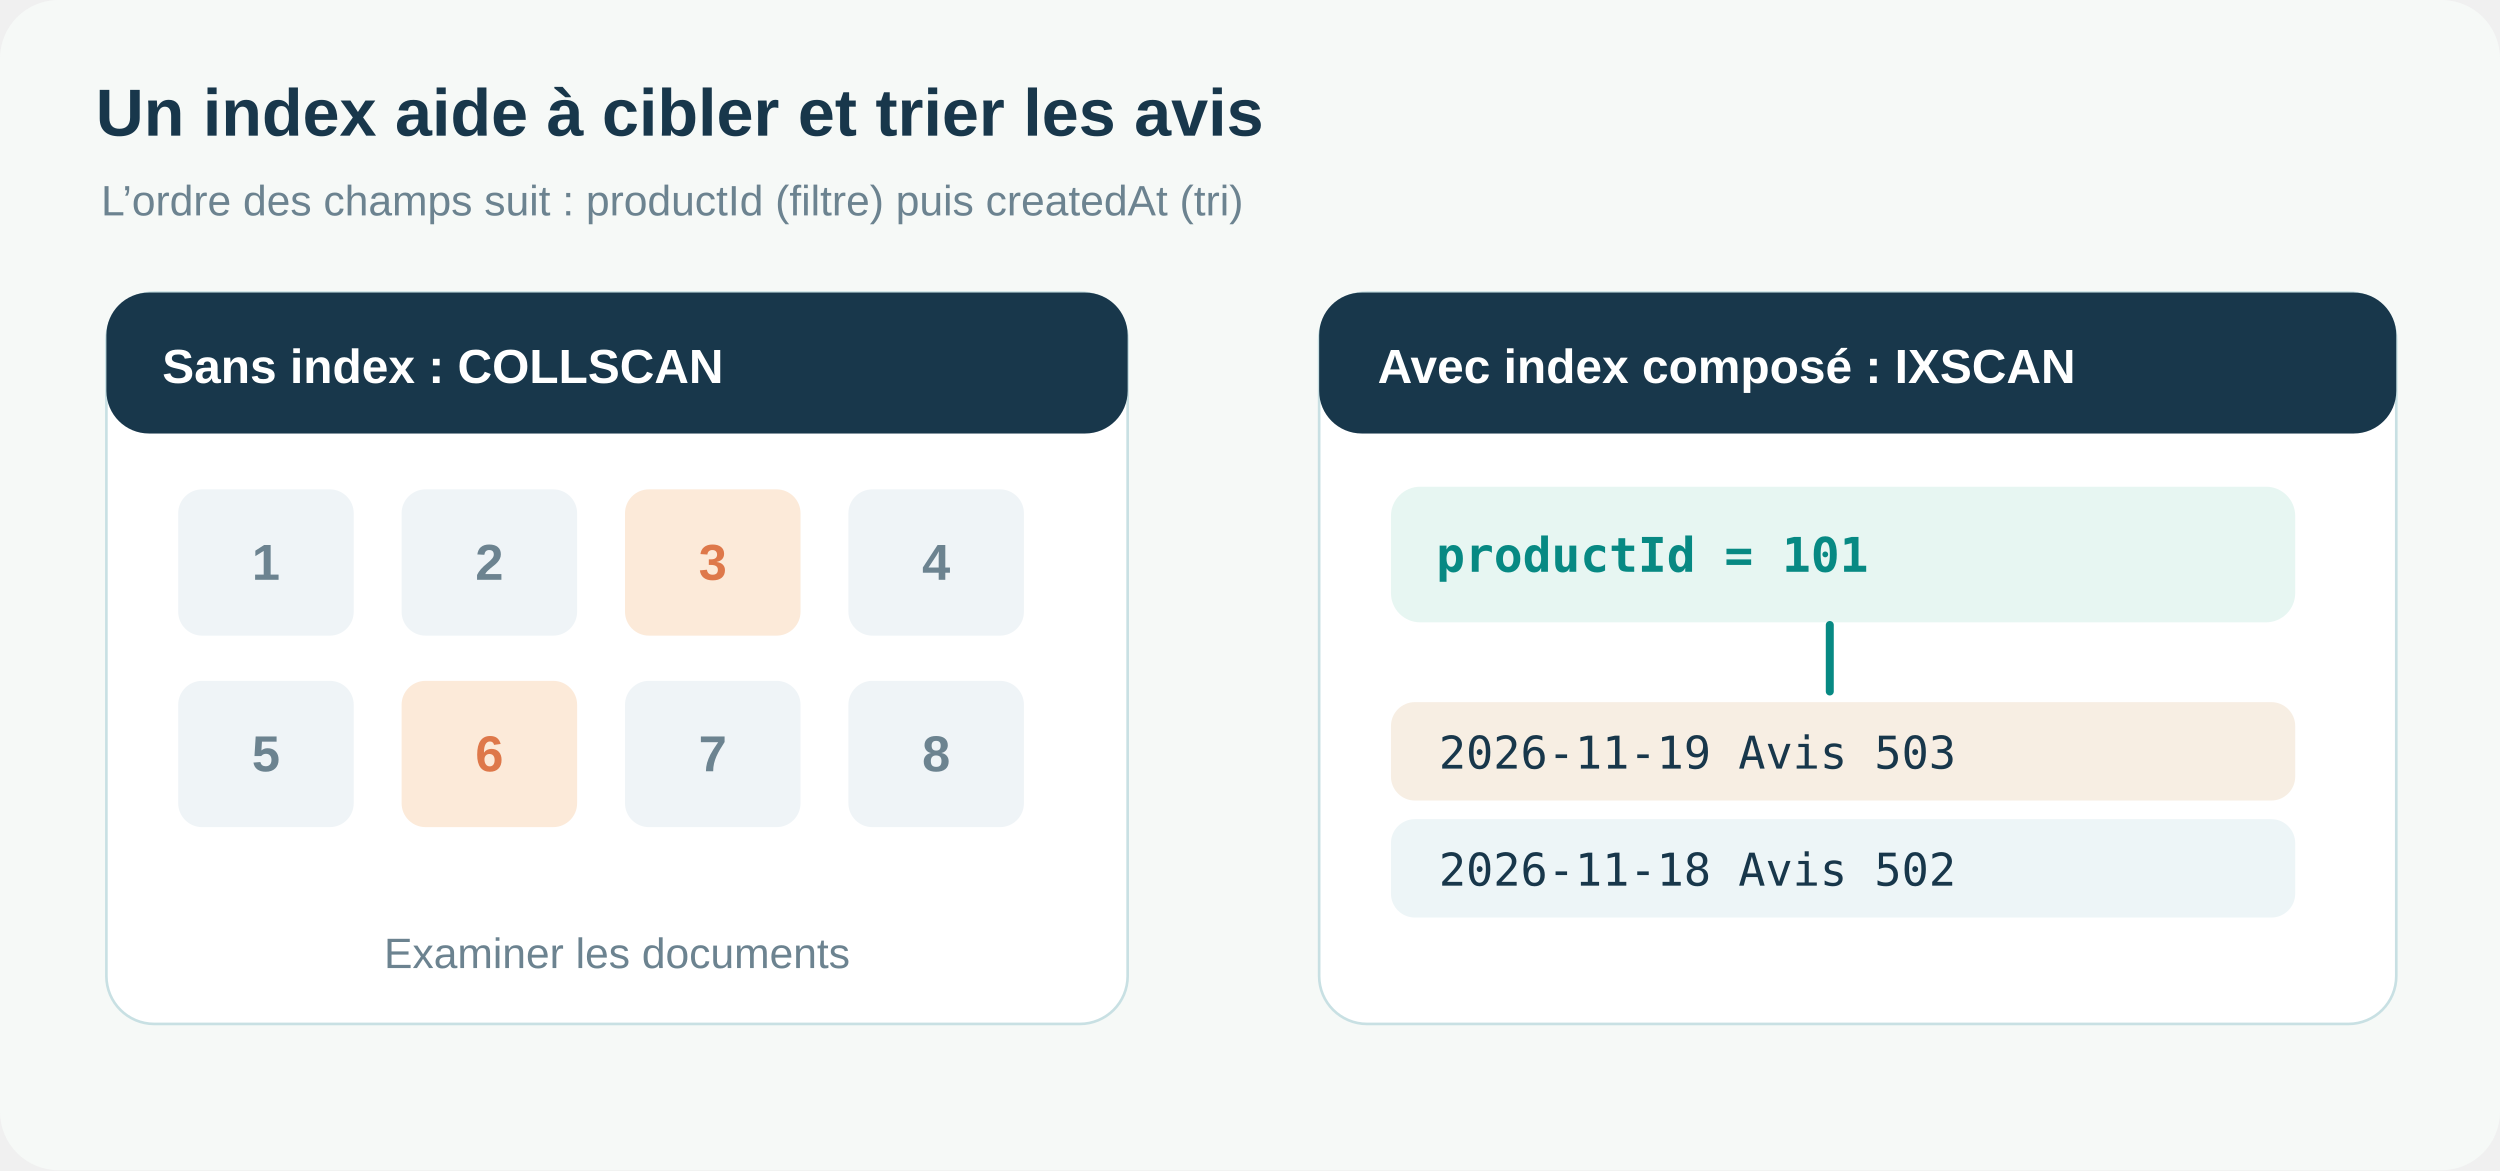
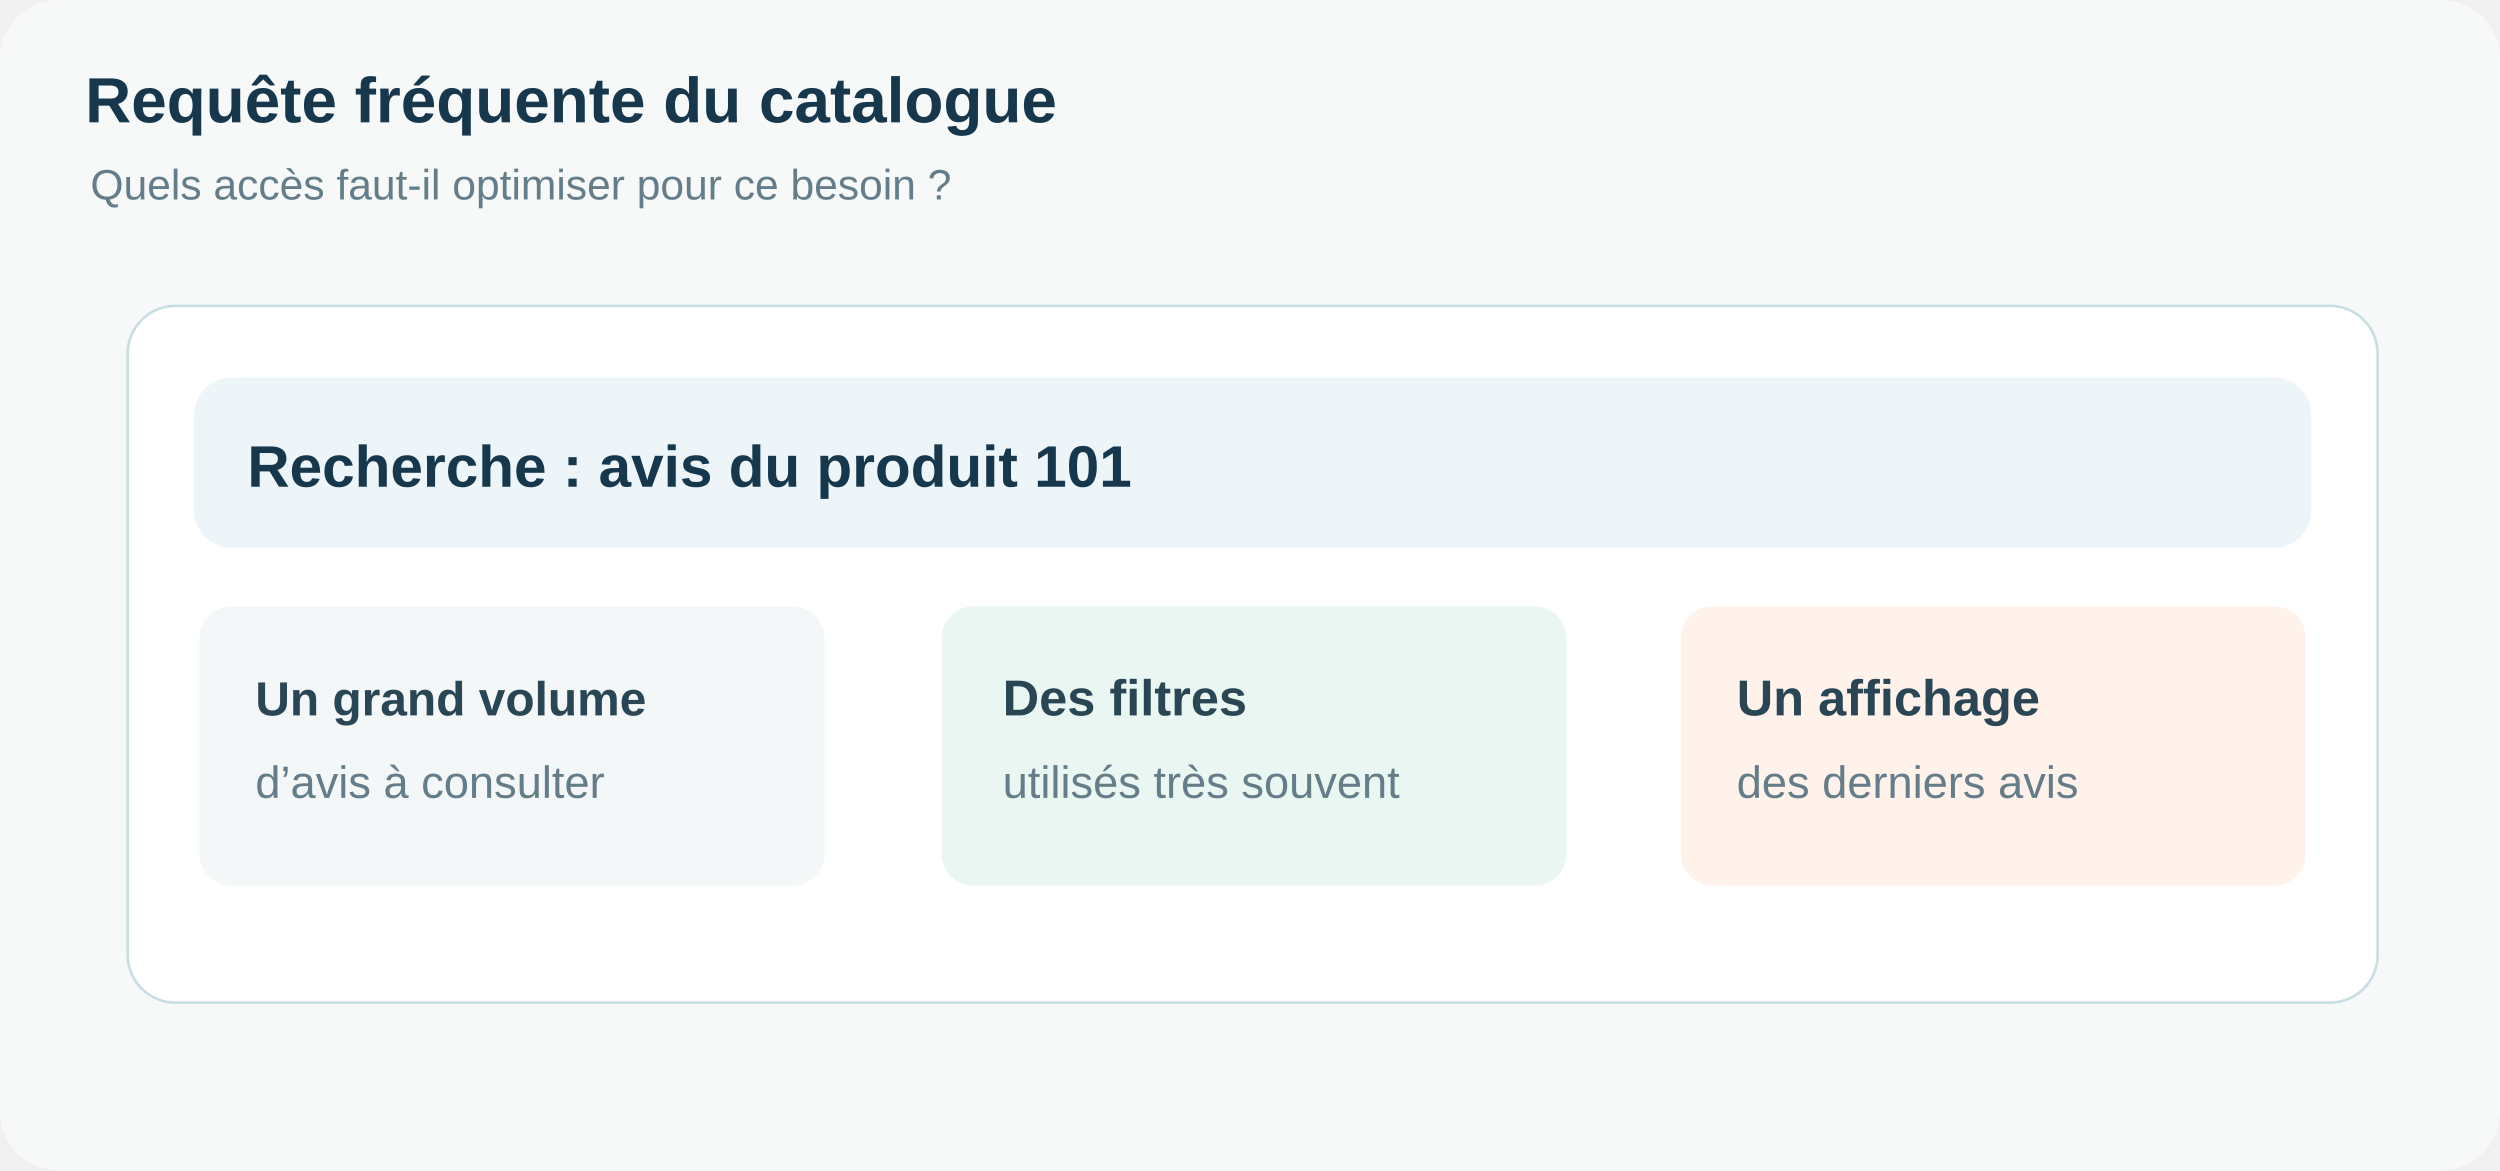
- <svg xmlns="http://www.w3.org/2000/svg" width="940" height="440" viewBox="0 0 940 440" role="img" aria-label="Un index aide à cibler et trier les avis">
-   <defs>
-     <marker id="arr" markerWidth="8" markerHeight="8" refX="6" refY="3" orient="auto">
-       <path d="M0,0 L6,3 L0,6" fill="none" stroke="#078983" stroke-width="1.5" />
-     </marker>
-     <filter id="sh">
-       <feDropShadow dx="0" dy="5" stdDeviation="10" flood-color="#14364a" flood-opacity=".06" />
-     </filter>
-   </defs>
-   <rect x="0" y="0" width="940" height="440" rx="22" fill="#F6F9F7" stroke="none" stroke-width="1" />
-   <text x="36" y="51" font-family="Arial, DejaVu Sans" font-size="25" fill="#18374B" font-weight="700" text-anchor="start">Un index aide à cibler et trier les avis</text>
-   <text x="38" y="81" font-family="Arial, DejaVu Sans" font-size="16" fill="#6C8390" font-weight="400" text-anchor="start">L’ordre des champs suit : productId (filtre) puis createdAt (tri)</text>
-   <rect x="40" y="110" width="384" height="275" rx="18" fill="white" stroke="#C8E0E3" stroke-width="1" />
-   <rect x="40" y="110" width="384" height="53" rx="16" fill="#18374B" stroke="none" stroke-width="1" />
-   <text x="61" y="144" font-family="Arial, DejaVu Sans" font-size="18" fill="white" font-weight="700" text-anchor="start">Sans index : COLLSCAN</text>
-   <rect x="67" y="184" width="66" height="55" rx="9" fill="#EFF4F7" stroke="none" stroke-width="1" />
-   <text x="100" y="218" font-family="Arial, DejaVu Sans" font-size="19" fill="#6C8390" font-weight="700" text-anchor="middle">1</text>
-   <rect x="151" y="184" width="66" height="55" rx="9" fill="#EFF4F7" stroke="none" stroke-width="1" />
-   <text x="184" y="218" font-family="Arial, DejaVu Sans" font-size="19" fill="#6C8390" font-weight="700" text-anchor="middle">2</text>
-   <rect x="235" y="184" width="66" height="55" rx="9" fill="#FCEAD9" stroke="none" stroke-width="1" />
-   <text x="268" y="218" font-family="Arial, DejaVu Sans" font-size="19" fill="#DE784A" font-weight="700" text-anchor="middle">3</text>
-   <rect x="319" y="184" width="66" height="55" rx="9" fill="#EFF4F7" stroke="none" stroke-width="1" />
-   <text x="352" y="218" font-family="Arial, DejaVu Sans" font-size="19" fill="#6C8390" font-weight="700" text-anchor="middle">4</text>
-   <rect x="67" y="256" width="66" height="55" rx="9" fill="#EFF4F7" stroke="none" stroke-width="1" />
-   <text x="100" y="290" font-family="Arial, DejaVu Sans" font-size="19" fill="#6C8390" font-weight="700" text-anchor="middle">5</text>
-   <rect x="151" y="256" width="66" height="55" rx="9" fill="#FCEAD9" stroke="none" stroke-width="1" />
-   <text x="184" y="290" font-family="Arial, DejaVu Sans" font-size="19" fill="#DE784A" font-weight="700" text-anchor="middle">6</text>
-   <rect x="235" y="256" width="66" height="55" rx="9" fill="#EFF4F7" stroke="none" stroke-width="1" />
-   <text x="268" y="290" font-family="Arial, DejaVu Sans" font-size="19" fill="#6C8390" font-weight="700" text-anchor="middle">7</text>
-   <rect x="319" y="256" width="66" height="55" rx="9" fill="#EFF4F7" stroke="none" stroke-width="1" />
-   <text x="352" y="290" font-family="Arial, DejaVu Sans" font-size="19" fill="#6C8390" font-weight="700" text-anchor="middle">8</text>
-   <text x="232" y="364" font-family="Arial, DejaVu Sans" font-size="16" fill="#6C8390" font-weight="400" text-anchor="middle">Examiner les documents</text>
-   <rect x="496" y="110" width="405" height="275" rx="18" fill="white" stroke="#C8E0E3" stroke-width="1" />
-   <rect x="496" y="110" width="405" height="53" rx="16" fill="#18374B" stroke="none" stroke-width="1" />
-   <text x="518" y="144" font-family="Arial, DejaVu Sans" font-size="18" fill="white" font-weight="700" text-anchor="start">Avec index composé : IXSCAN</text>
-   <rect x="523" y="183" width="340" height="51" rx="11" fill="#E7F6F2" stroke="none" stroke-width="1" />
-   <text x="540" y="215" font-family="DejaVu Sans Mono" font-size="18" fill="#078983" font-weight="700" text-anchor="start">productId = 101</text>
-   <line x1="688" y1="235" x2="688" y2="260" stroke="#078983" stroke-width="3" stroke-linecap="round" />
-   <rect x="523" y="264" width="340" height="37" rx="9" fill="#F7EEE3" stroke="none" stroke-width="1" />
-   <text x="541" y="289" font-family="DejaVu Sans Mono" font-size="17" fill="#18374B" font-weight="400" text-anchor="start">2026-11-19   Avis 503</text>
-   <rect x="523" y="308" width="340" height="37" rx="9" fill="#EDF5F7" stroke="none" stroke-width="1" />
-   <text x="541" y="333" font-family="DejaVu Sans Mono" font-size="17" fill="#18374B" font-weight="400" text-anchor="start">2026-11-18   Avis 502</text>
+ <svg xmlns="http://www.w3.org/2000/svg" width="940" height="440" viewBox="0 0 940 440" role="img" aria-label="Situation à analyser">
+   <rect x="0" y="0" width="940" height="440" rx="22" fill="#F6F9F8" />
+   <text x="32" y="46" font-family="Arial,DejaVu Sans" font-weight="700" font-size="24" text-anchor="start" fill="#17374C">Requête fréquente du catalogue</text>
+   <text x="34" y="75" font-family="Arial,DejaVu Sans" font-weight="400" font-size="16" text-anchor="start" fill="#647D88">Quels accès faut-il optimiser pour ce besoin ?</text>
+   <rect x="48" y="115" width="846" height="262" rx="18" fill="white" stroke="#C9DEE3" stroke-width="1" />
+   <rect x="73" y="142" width="796" height="64" rx="14" fill="#EDF5F8" stroke="none" stroke-width="1" />
+   <text x="93" y="183" font-family="Arial,DejaVu Sans" font-weight="700" font-size="22" text-anchor="start" fill="#17374C">Recherche : avis du produit 101</text>
+   <rect x="75" y="228" width="235" height="105" rx="12" fill="#F3F7F8" stroke="none" stroke-width="1" />
+   <text x="96" y="269" font-family="Arial,DejaVu Sans" font-weight="700" font-size="18" text-anchor="start" fill="#2A4655">Un grand volume</text>
+   <text x="96" y="300" font-family="Arial,DejaVu Sans" font-weight="400" font-size="17" text-anchor="start" fill="#647D88">d’avis à consulter</text>
+   <rect x="354" y="228" width="235" height="105" rx="12" fill="#E9F6F2" stroke="none" stroke-width="1" />
+   <text x="377" y="269" font-family="Arial,DejaVu Sans" font-weight="700" font-size="19" text-anchor="start" fill="#2A4655">Des filtres</text>
+   <text x="377" y="300" font-family="Arial,DejaVu Sans" font-weight="400" font-size="17" text-anchor="start" fill="#647D88">utilisés très souvent</text>
+   <rect x="632" y="228" width="235" height="105" rx="12" fill="#FFF2EB" stroke="none" stroke-width="1" />
+   <text x="653" y="269" font-family="Arial,DejaVu Sans" font-weight="700" font-size="19" text-anchor="start" fill="#2A4655">Un affichage</text>
+   <text x="653" y="300" font-family="Arial,DejaVu Sans" font-weight="400" font-size="17" text-anchor="start" fill="#647D88">des derniers avis</text>
</svg>
